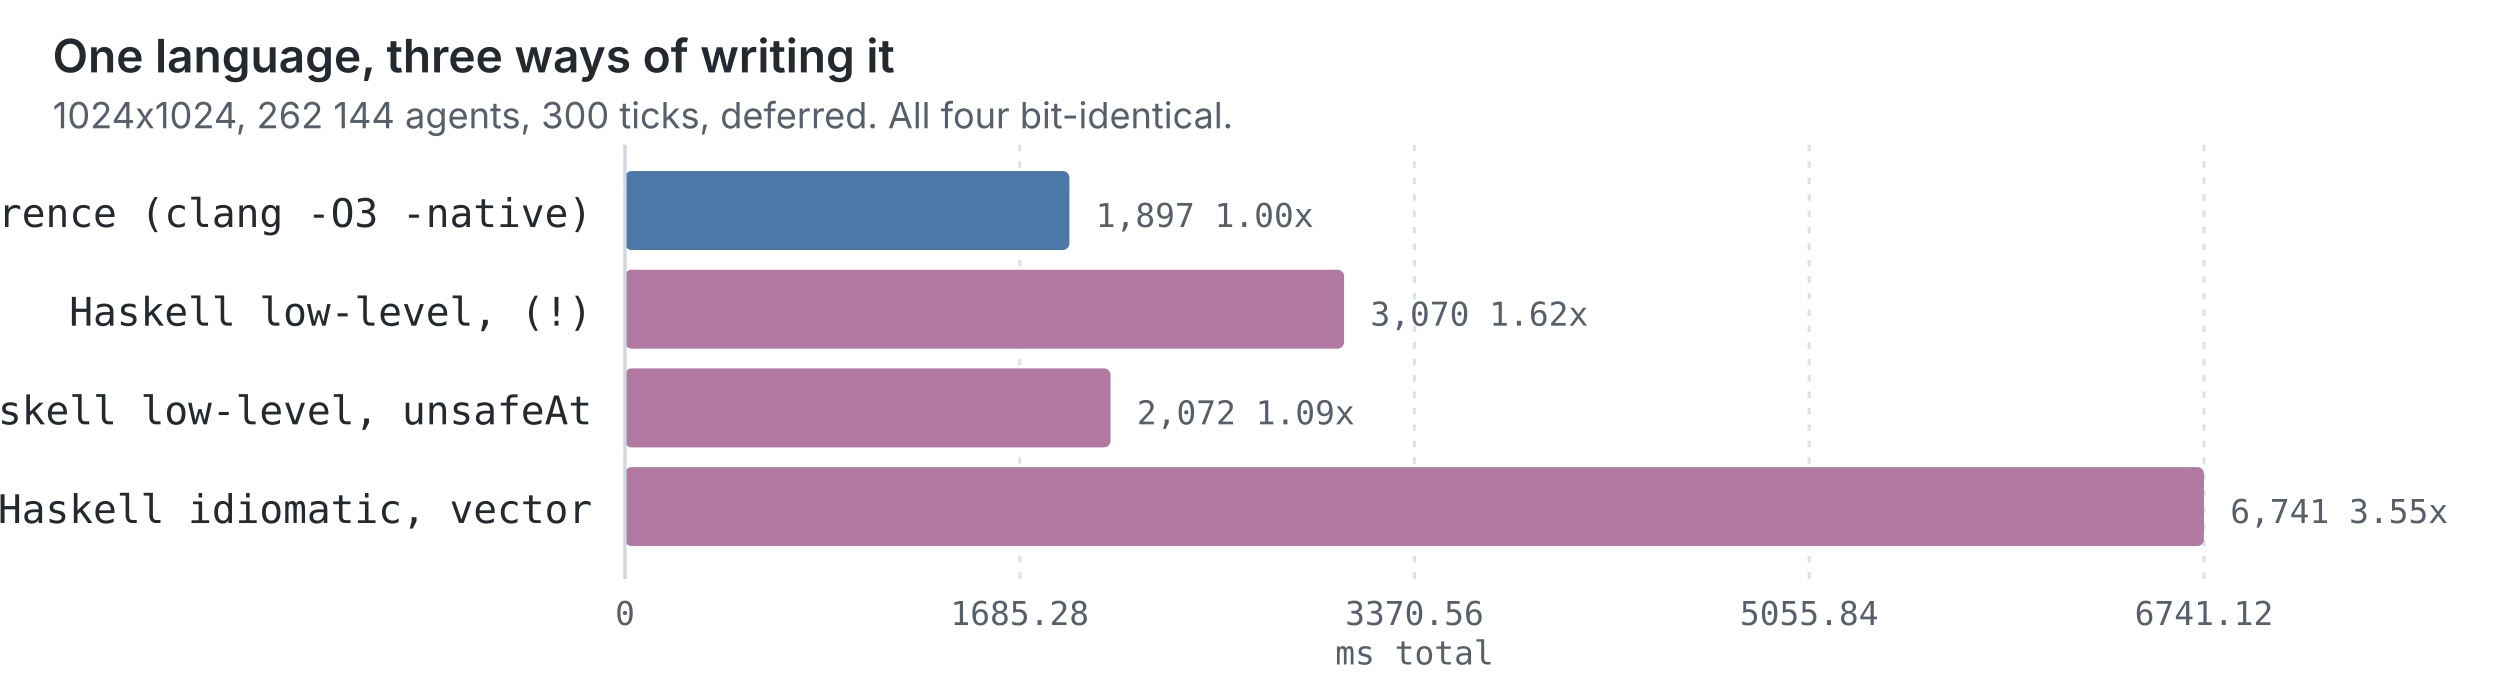
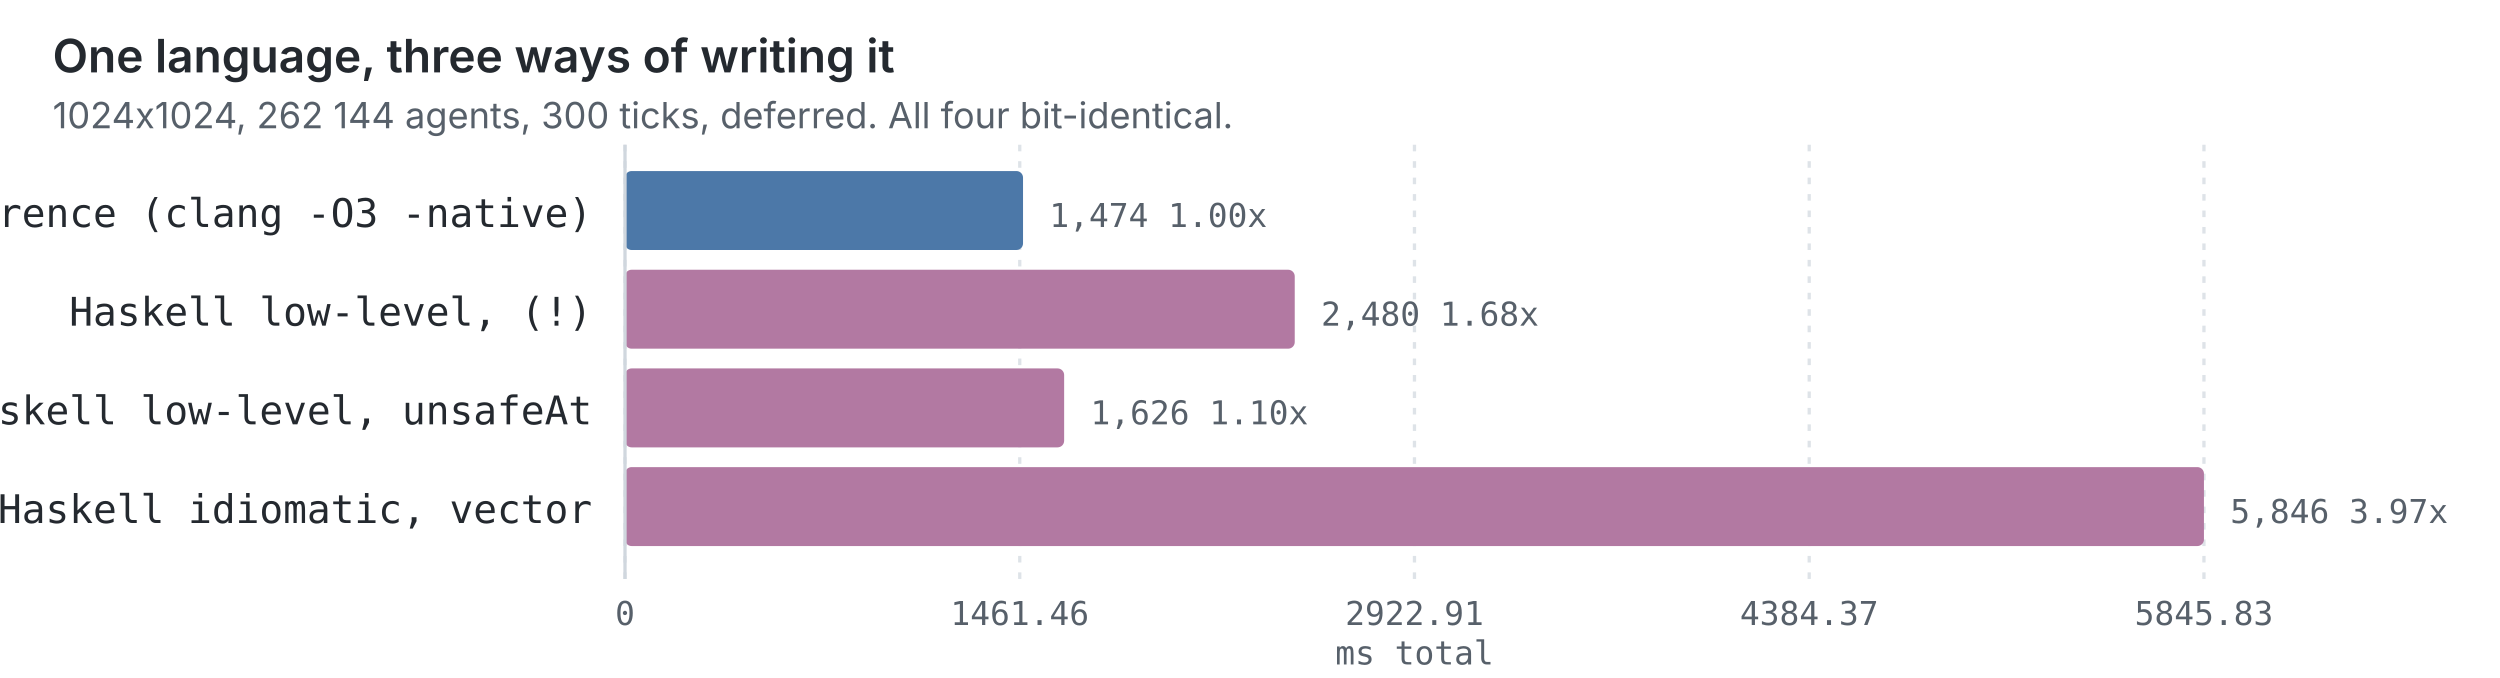
<svg xmlns="http://www.w3.org/2000/svg" viewBox="0 0 760 206" width="760" height="206" role="img" aria-label="One language, three ways of writing it">
  <style>
    .bg    { fill: none; }
    .lbl   { fill: #24292f; font: 12px ui-monospace, "SF Mono", Menlo, monospace; }
    .lbl-s { fill: #57606a; font: 10px ui-monospace, "SF Mono", Menlo, monospace; }
    .ttl   { fill: #24292f; font: 600 14px -apple-system, "Segoe UI", sans-serif; }
    .sub   { fill: #57606a; font: 11px -apple-system, "Segoe UI", sans-serif; }
    .axis  { stroke: #d0d7de; stroke-width: 1; }
    .grid  { stroke: #d0d7de; stroke-width: 1; stroke-dasharray: 2 3; opacity: .7; }
    @media (prefers-color-scheme: dark) {
      .lbl   { fill: #e6edf3; }
      .lbl-s { fill: #9198a1; }
      .ttl   { fill: #e6edf3; }
      .sub   { fill: #9198a1; }
      .axis  { stroke: #3d444d; }
      .grid  { stroke: #3d444d; }
    }
  </style>
  <text x="16" y="22" class="ttl">One language, three ways of writing it</text>
  <text x="16" y="39" class="sub">1024x1024, 262 144 agents, 300 ticks, deferred. All four bit-identical.</text>
  <line x1="190.0" y1="44" x2="190.0" y2="176" class="grid" />
  <text x="190.0" y="190" class="lbl-s" text-anchor="middle">0</text>
  <line x1="310.0" y1="44" x2="310.0" y2="176" class="grid" />
-   <text x="310.0" y="190" class="lbl-s" text-anchor="middle">1685.28</text>
+   <text x="310.0" y="190" class="lbl-s" text-anchor="middle">1461.46</text>
  <line x1="430.0" y1="44" x2="430.0" y2="176" class="grid" />
-   <text x="430.0" y="190" class="lbl-s" text-anchor="middle">3370.56</text>
+   <text x="430.0" y="190" class="lbl-s" text-anchor="middle">2922.91</text>
  <line x1="550.0" y1="44" x2="550.0" y2="176" class="grid" />
-   <text x="550.0" y="190" class="lbl-s" text-anchor="middle">5055.84</text>
+   <text x="550.0" y="190" class="lbl-s" text-anchor="middle">4384.37</text>
  <line x1="670.0" y1="44" x2="670.0" y2="176" class="grid" />
-   <text x="670.0" y="190" class="lbl-s" text-anchor="middle">6741.12</text>
+   <text x="670.0" y="190" class="lbl-s" text-anchor="middle">5845.83</text>
  <text x="430" y="202" class="lbl-s" text-anchor="middle">ms total</text>
  <text x="180" y="69" class="lbl" text-anchor="end">C reference (clang -O3 -native)</text>
-   <rect x="190" y="52" width="135.1" height="24" rx="2" fill="#4c78a8" />
-   <text x="333.1" y="69" class="lbl-s">1,897  1.00x</text>
+   <rect x="190" y="52" width="121.0" height="24" rx="2" fill="#4c78a8" />
+   <text x="319.0" y="69" class="lbl-s">1,474  1.00x</text>
  <text x="180" y="99" class="lbl" text-anchor="end">Haskell low-level, (!)</text>
-   <rect x="190" y="82" width="218.6" height="24" rx="2" fill="#b279a2" />
-   <text x="416.6" y="99" class="lbl-s">3,070  1.62x</text>
+   <rect x="190" y="82" width="203.6" height="24" rx="2" fill="#b279a2" />
+   <text x="401.6" y="99" class="lbl-s">2,480  1.68x</text>
  <text x="180" y="129" class="lbl" text-anchor="end">Haskell low-level, unsafeAt</text>
-   <rect x="190" y="112" width="147.6" height="24" rx="2" fill="#b279a2" />
-   <text x="345.6" y="129" class="lbl-s">2,072  1.09x</text>
+   <rect x="190" y="112" width="133.5" height="24" rx="2" fill="#b279a2" />
+   <text x="331.5" y="129" class="lbl-s">1,626  1.10x</text>
  <text x="180" y="159" class="lbl" text-anchor="end">Haskell idiomatic, vector</text>
  <rect x="190" y="142" width="480.0" height="24" rx="2" fill="#b279a2" />
-   <text x="678.0" y="159" class="lbl-s">6,741  3.55x</text>
+   <text x="678.0" y="159" class="lbl-s">5,846  3.97x</text>
  <line x1="190" y1="44" x2="190" y2="176" class="axis" />
</svg>
